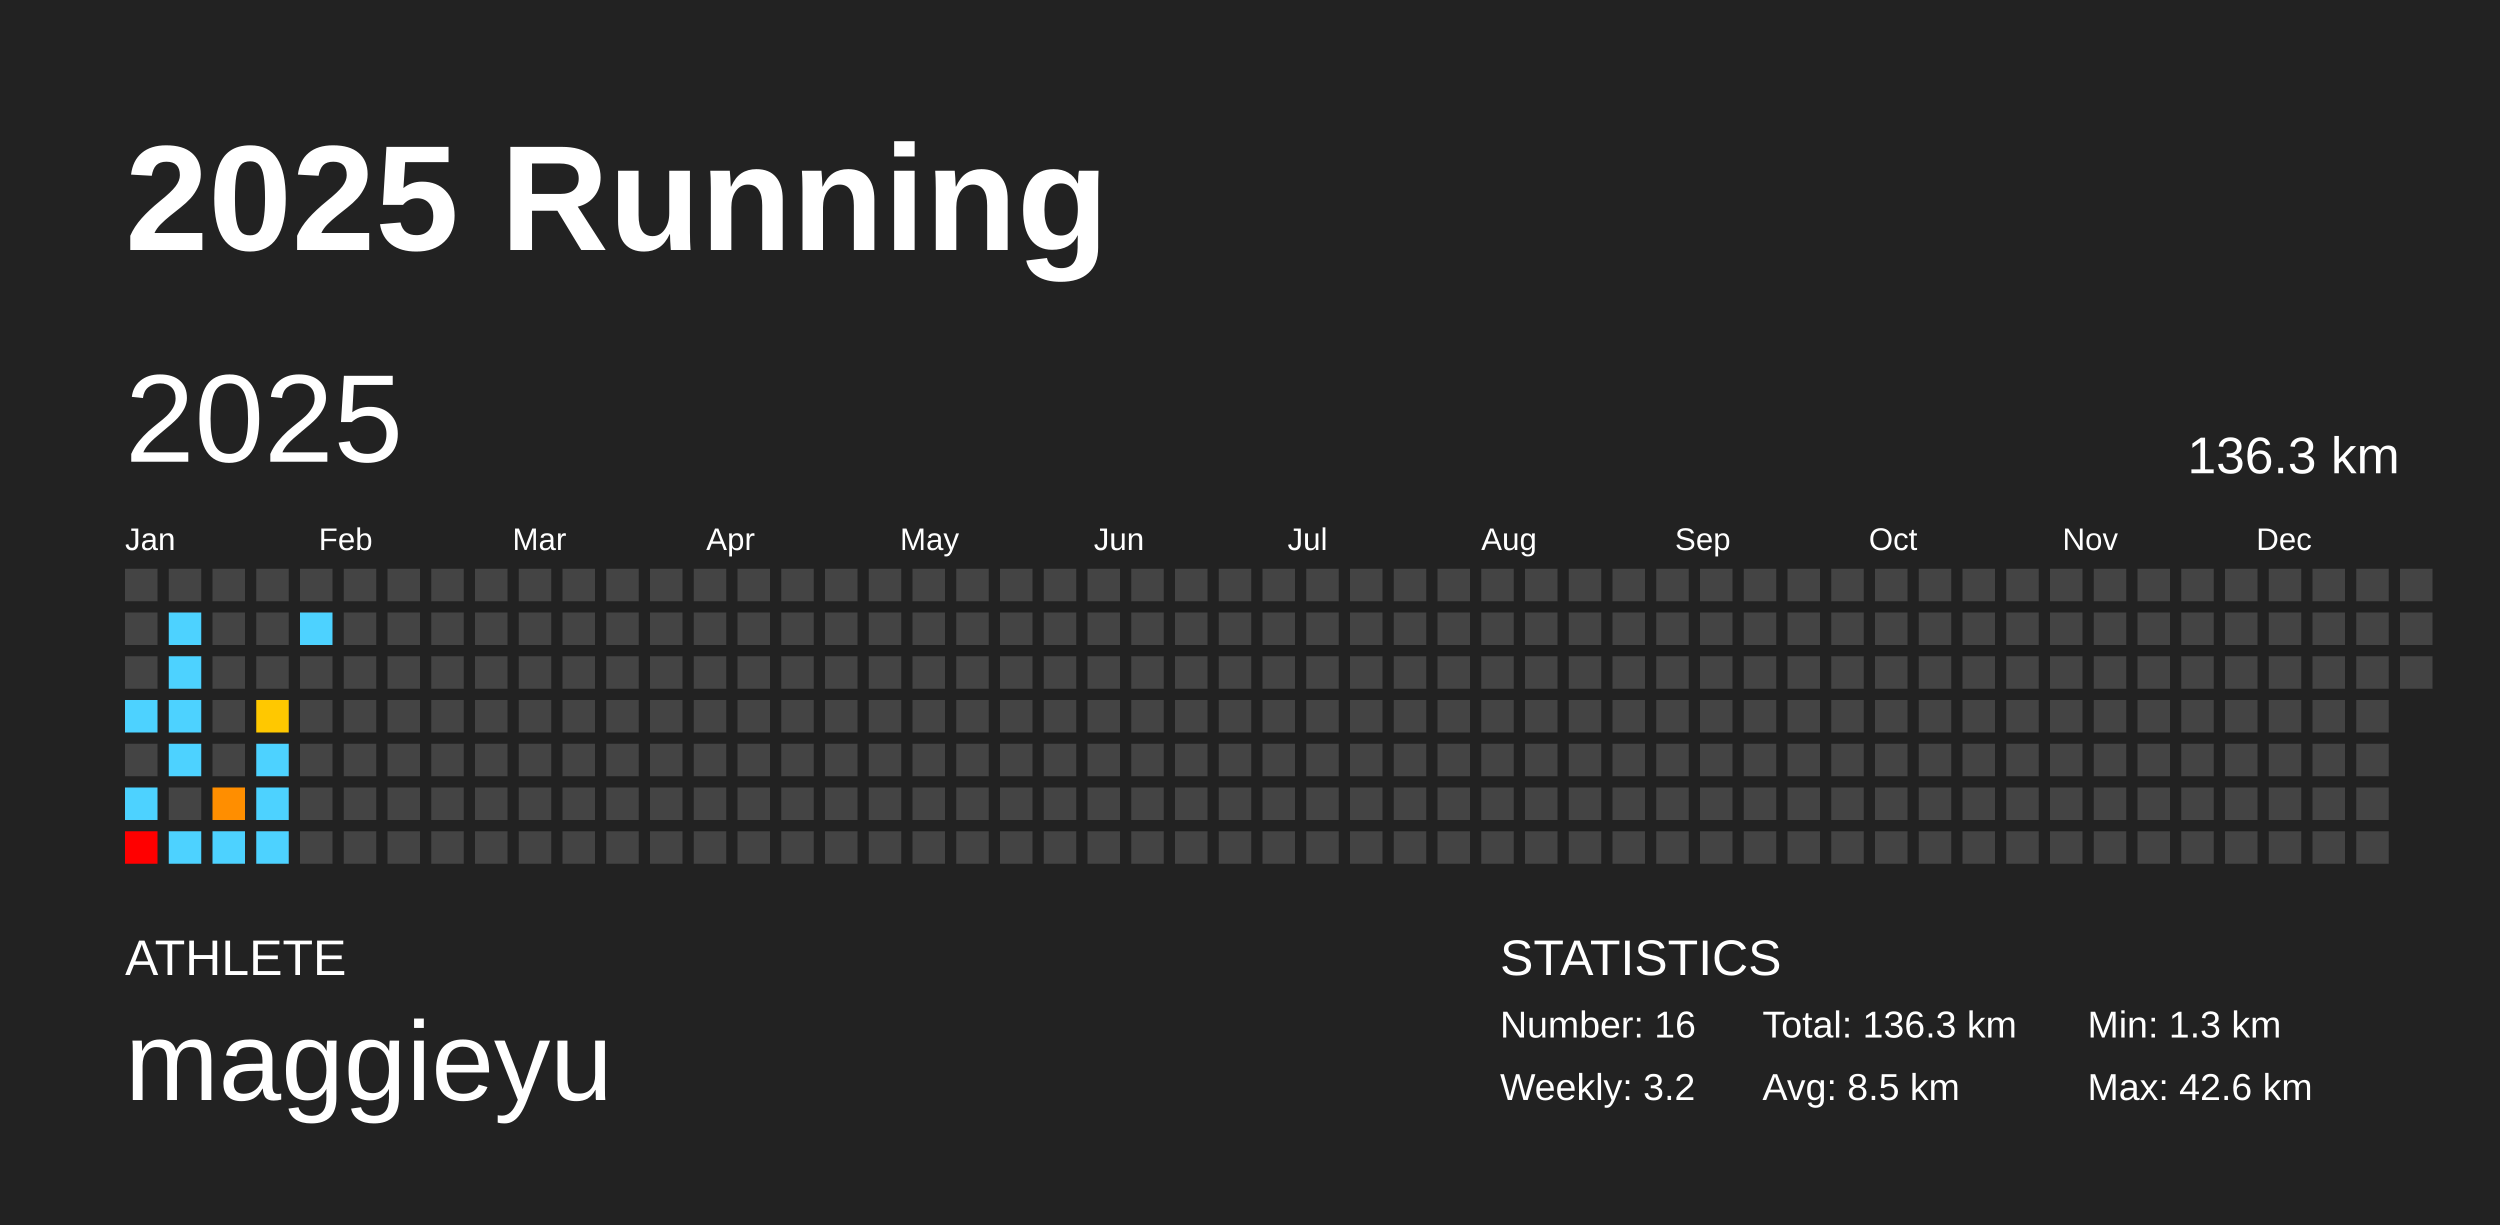
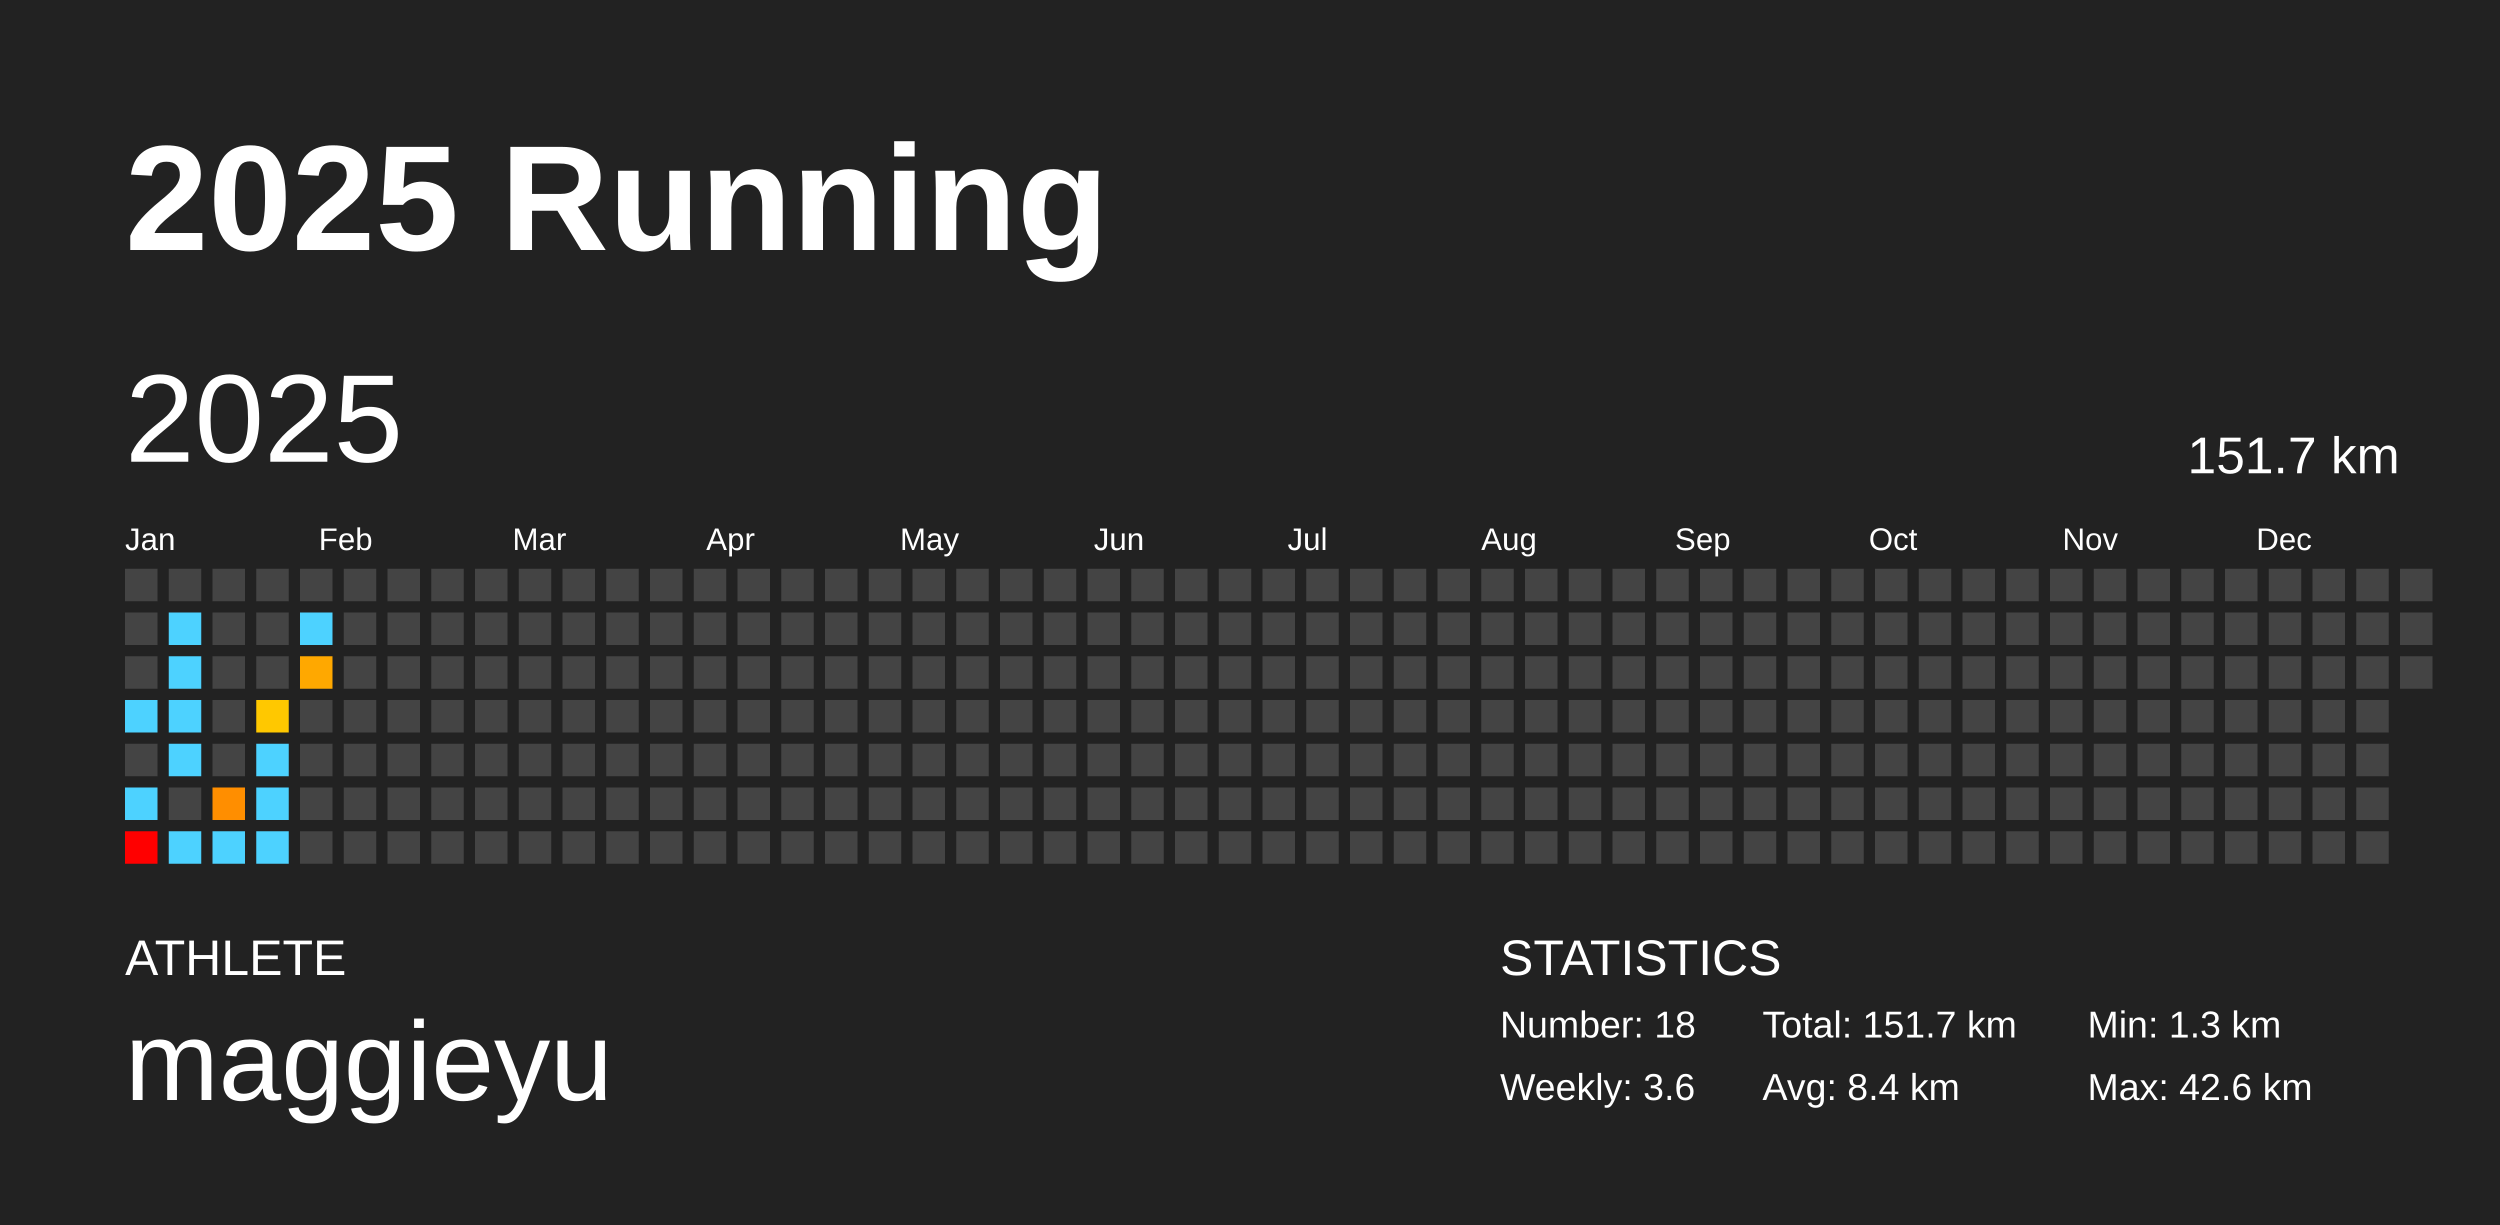
<svg xmlns="http://www.w3.org/2000/svg" baseProfile="full" height="98mm" version="1.1" viewBox="0,0,200,98" width="200mm">
  <defs />
  <rect fill="#222222" height="98" width="200" x="0" y="0" />
  <text fill="#FFFFFF" style="font-size:12px; font-family:Arial; font-weight:bold;" x="10" y="20">2025 Running</text>
  <text fill="#FFFFFF" style="font-size:4px; font-family:Arial" x="10" y="78">ATHLETE</text>
  <text fill="#FFFFFF" style="font-size:9px; font-family:Arial" x="10" y="88">maggieyu</text>
  <text fill="#FFFFFF" style="font-size:4px; font-family:Arial" x="120" y="78">STATISTICS</text>
-   <text fill="#FFFFFF" style="font-size:3px; font-family:Arial" x="120" y="83">Number: 16</text>
-   <text fill="#FFFFFF" style="font-size:3px; font-family:Arial" x="120" y="88">Weekly: 3.2</text>
-   <text fill="#FFFFFF" style="font-size:3px; font-family:Arial" x="141" y="83">Total: 136.3 km</text>
-   <text fill="#FFFFFF" style="font-size:3px; font-family:Arial" x="141" y="88">Avg: 8.5 km</text>
+   <text fill="#FFFFFF" style="font-size:3px; font-family:Arial" x="120" y="83">Number: 18</text>
+   <text fill="#FFFFFF" style="font-size:3px; font-family:Arial" x="120" y="88">Weekly: 3.6</text>
+   <text fill="#FFFFFF" style="font-size:3px; font-family:Arial" x="141" y="83">Total: 151.7 km</text>
+   <text fill="#FFFFFF" style="font-size:3px; font-family:Arial" x="141" y="88">Avg: 8.4 km</text>
  <text fill="#FFFFFF" style="font-size:3px; font-family:Arial" x="167" y="83">Min: 1.3 km</text>
  <text fill="#FFFFFF" style="font-size:3px; font-family:Arial" x="167" y="88">Max: 42.6 km</text>
  <text dominant-baseline="hanging" fill="#FFFFFF" style="font-size:10.0px; font-family:Arial;" x="10" y="30">2025</text>
-   <text dominant-baseline="hanging" fill="#FFFFFF" style="font-size:4.125px; font-family:Arial;" x="175" y="35">136.3 km</text>
+   <text dominant-baseline="hanging" fill="#FFFFFF" style="font-size:4.125px; font-family:Arial;" x="175" y="35">151.7 km</text>
  <text fill="#FFFFFF" style="font-size:2.5px; font-family:Arial" x="10.0" y="44">Jan</text>
  <text fill="#FFFFFF" style="font-size:2.5px; font-family:Arial" x="25.5" y="44">Feb</text>
  <text fill="#FFFFFF" style="font-size:2.5px; font-family:Arial" x="41.0" y="44">Mar</text>
  <text fill="#FFFFFF" style="font-size:2.5px; font-family:Arial" x="56.5" y="44">Apr</text>
  <text fill="#FFFFFF" style="font-size:2.5px; font-family:Arial" x="72.0" y="44">May</text>
  <text fill="#FFFFFF" style="font-size:2.5px; font-family:Arial" x="87.5" y="44">Jun</text>
  <text fill="#FFFFFF" style="font-size:2.5px; font-family:Arial" x="103.0" y="44">Jul</text>
  <text fill="#FFFFFF" style="font-size:2.5px; font-family:Arial" x="118.5" y="44">Aug</text>
  <text fill="#FFFFFF" style="font-size:2.5px; font-family:Arial" x="134.0" y="44">Sep</text>
  <text fill="#FFFFFF" style="font-size:2.5px; font-family:Arial" x="149.5" y="44">Oct</text>
  <text fill="#FFFFFF" style="font-size:2.5px; font-family:Arial" x="165.0" y="44">Nov</text>
  <text fill="#FFFFFF" style="font-size:2.5px; font-family:Arial" x="180.5" y="44">Dec</text>
  <rect fill="#444444" height="2.6" width="2.6" x="10.0" y="45.5" />
  <rect fill="#444444" height="2.6" width="2.6" x="10.0" y="49.0" />
  <rect fill="#444444" height="2.6" width="2.6" x="10.0" y="52.5" />
  <rect fill="#4dd2ff" height="2.6" width="2.6" x="10.0" y="56.0" />
  <rect fill="#444444" height="2.6" width="2.6" x="10.0" y="59.5" />
  <rect fill="#4dd2ff" height="2.6" width="2.6" x="10.0" y="63.0" />
  <rect fill="red" height="2.6" width="2.6" x="10.0" y="66.5" />
  <rect fill="#444444" height="2.6" width="2.6" x="13.5" y="45.5" />
  <rect fill="#4dd2ff" height="2.6" width="2.6" x="13.5" y="49.0" />
  <rect fill="#4dd2ff" height="2.6" width="2.6" x="13.5" y="52.5" />
  <rect fill="#4dd2ff" height="2.6" width="2.6" x="13.5" y="56.0" />
  <rect fill="#4dd2ff" height="2.6" width="2.6" x="13.5" y="59.5" />
  <rect fill="#444444" height="2.6" width="2.6" x="13.5" y="63.0" />
  <rect fill="#4dd2ff" height="2.6" width="2.6" x="13.5" y="66.5" />
  <rect fill="#444444" height="2.6" width="2.6" x="17.0" y="45.5" />
  <rect fill="#444444" height="2.6" width="2.6" x="17.0" y="49.0" />
  <rect fill="#444444" height="2.6" width="2.6" x="17.0" y="52.5" />
  <rect fill="#444444" height="2.6" width="2.6" x="17.0" y="56.0" />
  <rect fill="#444444" height="2.6" width="2.6" x="17.0" y="59.5" />
  <rect fill="#ff8e00" height="2.6" width="2.6" x="17.0" y="63.0" />
  <rect fill="#4dd2ff" height="2.6" width="2.6" x="17.0" y="66.5" />
  <rect fill="#444444" height="2.6" width="2.6" x="20.5" y="45.5" />
  <rect fill="#444444" height="2.6" width="2.6" x="20.5" y="49.0" />
  <rect fill="#444444" height="2.6" width="2.6" x="20.5" y="52.5" />
  <rect fill="#ffc800" height="2.6" width="2.6" x="20.5" y="56.0" />
  <rect fill="#4dd2ff" height="2.6" width="2.6" x="20.5" y="59.5" />
  <rect fill="#4dd2ff" height="2.6" width="2.6" x="20.5" y="63.0" />
  <rect fill="#4dd2ff" height="2.6" width="2.6" x="20.5" y="66.5" />
  <rect fill="#444444" height="2.6" width="2.6" x="24.0" y="45.5" />
  <rect fill="#4dd2ff" height="2.6" width="2.6" x="24.0" y="49.0" />
-   <rect fill="#444444" height="2.6" width="2.6" x="24.0" y="52.5" />
+   <rect fill="#ffa800" height="2.6" width="2.6" x="24.0" y="52.5" />
  <rect fill="#444444" height="2.6" width="2.6" x="24.0" y="56.0" />
  <rect fill="#444444" height="2.6" width="2.6" x="24.0" y="59.5" />
  <rect fill="#444444" height="2.6" width="2.6" x="24.0" y="63.0" />
  <rect fill="#444444" height="2.6" width="2.6" x="24.0" y="66.5" />
  <rect fill="#444444" height="2.6" width="2.6" x="27.5" y="45.5" />
  <rect fill="#444444" height="2.6" width="2.6" x="27.5" y="49.0" />
  <rect fill="#444444" height="2.6" width="2.6" x="27.5" y="52.5" />
  <rect fill="#444444" height="2.6" width="2.6" x="27.5" y="56.0" />
  <rect fill="#444444" height="2.6" width="2.6" x="27.5" y="59.5" />
  <rect fill="#444444" height="2.6" width="2.6" x="27.5" y="63.0" />
  <rect fill="#444444" height="2.6" width="2.6" x="27.5" y="66.5" />
  <rect fill="#444444" height="2.6" width="2.6" x="31.0" y="45.5" />
  <rect fill="#444444" height="2.6" width="2.6" x="31.0" y="49.0" />
  <rect fill="#444444" height="2.6" width="2.6" x="31.0" y="52.5" />
  <rect fill="#444444" height="2.6" width="2.6" x="31.0" y="56.0" />
  <rect fill="#444444" height="2.6" width="2.6" x="31.0" y="59.5" />
  <rect fill="#444444" height="2.6" width="2.6" x="31.0" y="63.0" />
  <rect fill="#444444" height="2.6" width="2.6" x="31.0" y="66.5" />
  <rect fill="#444444" height="2.6" width="2.6" x="34.5" y="45.5" />
  <rect fill="#444444" height="2.6" width="2.6" x="34.5" y="49.0" />
  <rect fill="#444444" height="2.6" width="2.6" x="34.5" y="52.5" />
  <rect fill="#444444" height="2.6" width="2.6" x="34.5" y="56.0" />
  <rect fill="#444444" height="2.6" width="2.6" x="34.5" y="59.5" />
  <rect fill="#444444" height="2.6" width="2.6" x="34.5" y="63.0" />
  <rect fill="#444444" height="2.6" width="2.6" x="34.5" y="66.5" />
  <rect fill="#444444" height="2.6" width="2.6" x="38.0" y="45.5" />
  <rect fill="#444444" height="2.6" width="2.6" x="38.0" y="49.0" />
  <rect fill="#444444" height="2.6" width="2.6" x="38.0" y="52.5" />
  <rect fill="#444444" height="2.6" width="2.6" x="38.0" y="56.0" />
  <rect fill="#444444" height="2.6" width="2.6" x="38.0" y="59.5" />
  <rect fill="#444444" height="2.6" width="2.6" x="38.0" y="63.0" />
  <rect fill="#444444" height="2.6" width="2.6" x="38.0" y="66.5" />
  <rect fill="#444444" height="2.6" width="2.6" x="41.5" y="45.5" />
  <rect fill="#444444" height="2.6" width="2.6" x="41.5" y="49.0" />
  <rect fill="#444444" height="2.6" width="2.6" x="41.5" y="52.5" />
  <rect fill="#444444" height="2.6" width="2.6" x="41.5" y="56.0" />
  <rect fill="#444444" height="2.6" width="2.6" x="41.5" y="59.5" />
  <rect fill="#444444" height="2.6" width="2.6" x="41.5" y="63.0" />
  <rect fill="#444444" height="2.6" width="2.6" x="41.5" y="66.5" />
  <rect fill="#444444" height="2.6" width="2.6" x="45.0" y="45.5" />
  <rect fill="#444444" height="2.6" width="2.6" x="45.0" y="49.0" />
  <rect fill="#444444" height="2.6" width="2.6" x="45.0" y="52.5" />
  <rect fill="#444444" height="2.6" width="2.6" x="45.0" y="56.0" />
  <rect fill="#444444" height="2.6" width="2.6" x="45.0" y="59.5" />
  <rect fill="#444444" height="2.6" width="2.6" x="45.0" y="63.0" />
  <rect fill="#444444" height="2.6" width="2.6" x="45.0" y="66.5" />
  <rect fill="#444444" height="2.6" width="2.6" x="48.5" y="45.5" />
  <rect fill="#444444" height="2.6" width="2.6" x="48.5" y="49.0" />
  <rect fill="#444444" height="2.6" width="2.6" x="48.5" y="52.5" />
  <rect fill="#444444" height="2.6" width="2.6" x="48.5" y="56.0" />
  <rect fill="#444444" height="2.6" width="2.6" x="48.5" y="59.5" />
  <rect fill="#444444" height="2.6" width="2.6" x="48.5" y="63.0" />
  <rect fill="#444444" height="2.6" width="2.6" x="48.5" y="66.5" />
  <rect fill="#444444" height="2.6" width="2.6" x="52.0" y="45.5" />
  <rect fill="#444444" height="2.6" width="2.6" x="52.0" y="49.0" />
  <rect fill="#444444" height="2.6" width="2.6" x="52.0" y="52.5" />
  <rect fill="#444444" height="2.6" width="2.6" x="52.0" y="56.0" />
  <rect fill="#444444" height="2.6" width="2.6" x="52.0" y="59.5" />
  <rect fill="#444444" height="2.6" width="2.6" x="52.0" y="63.0" />
  <rect fill="#444444" height="2.6" width="2.6" x="52.0" y="66.5" />
  <rect fill="#444444" height="2.6" width="2.6" x="55.5" y="45.5" />
  <rect fill="#444444" height="2.6" width="2.6" x="55.5" y="49.0" />
  <rect fill="#444444" height="2.6" width="2.6" x="55.5" y="52.5" />
  <rect fill="#444444" height="2.6" width="2.6" x="55.5" y="56.0" />
  <rect fill="#444444" height="2.6" width="2.6" x="55.5" y="59.5" />
  <rect fill="#444444" height="2.6" width="2.6" x="55.5" y="63.0" />
  <rect fill="#444444" height="2.6" width="2.6" x="55.5" y="66.5" />
  <rect fill="#444444" height="2.6" width="2.6" x="59.0" y="45.5" />
  <rect fill="#444444" height="2.6" width="2.6" x="59.0" y="49.0" />
  <rect fill="#444444" height="2.6" width="2.6" x="59.0" y="52.5" />
  <rect fill="#444444" height="2.6" width="2.6" x="59.0" y="56.0" />
  <rect fill="#444444" height="2.6" width="2.6" x="59.0" y="59.5" />
  <rect fill="#444444" height="2.6" width="2.6" x="59.0" y="63.0" />
  <rect fill="#444444" height="2.6" width="2.6" x="59.0" y="66.5" />
  <rect fill="#444444" height="2.6" width="2.6" x="62.5" y="45.5" />
  <rect fill="#444444" height="2.6" width="2.6" x="62.5" y="49.0" />
  <rect fill="#444444" height="2.6" width="2.6" x="62.5" y="52.5" />
  <rect fill="#444444" height="2.6" width="2.6" x="62.5" y="56.0" />
  <rect fill="#444444" height="2.6" width="2.6" x="62.5" y="59.5" />
  <rect fill="#444444" height="2.6" width="2.6" x="62.5" y="63.0" />
  <rect fill="#444444" height="2.6" width="2.6" x="62.5" y="66.5" />
  <rect fill="#444444" height="2.6" width="2.6" x="66.0" y="45.5" />
  <rect fill="#444444" height="2.6" width="2.6" x="66.0" y="49.0" />
  <rect fill="#444444" height="2.6" width="2.6" x="66.0" y="52.5" />
  <rect fill="#444444" height="2.6" width="2.6" x="66.0" y="56.0" />
  <rect fill="#444444" height="2.6" width="2.6" x="66.0" y="59.5" />
  <rect fill="#444444" height="2.6" width="2.6" x="66.0" y="63.0" />
  <rect fill="#444444" height="2.6" width="2.6" x="66.0" y="66.5" />
  <rect fill="#444444" height="2.6" width="2.6" x="69.5" y="45.5" />
  <rect fill="#444444" height="2.6" width="2.6" x="69.5" y="49.0" />
  <rect fill="#444444" height="2.6" width="2.6" x="69.5" y="52.5" />
  <rect fill="#444444" height="2.6" width="2.6" x="69.5" y="56.0" />
  <rect fill="#444444" height="2.6" width="2.6" x="69.5" y="59.5" />
  <rect fill="#444444" height="2.6" width="2.6" x="69.5" y="63.0" />
  <rect fill="#444444" height="2.6" width="2.6" x="69.5" y="66.5" />
  <rect fill="#444444" height="2.6" width="2.6" x="73.0" y="45.5" />
  <rect fill="#444444" height="2.6" width="2.6" x="73.0" y="49.0" />
  <rect fill="#444444" height="2.6" width="2.6" x="73.0" y="52.5" />
  <rect fill="#444444" height="2.6" width="2.6" x="73.0" y="56.0" />
  <rect fill="#444444" height="2.6" width="2.6" x="73.0" y="59.5" />
  <rect fill="#444444" height="2.6" width="2.6" x="73.0" y="63.0" />
  <rect fill="#444444" height="2.6" width="2.6" x="73.0" y="66.5" />
  <rect fill="#444444" height="2.6" width="2.6" x="76.5" y="45.5" />
  <rect fill="#444444" height="2.6" width="2.6" x="76.5" y="49.0" />
  <rect fill="#444444" height="2.6" width="2.6" x="76.5" y="52.5" />
  <rect fill="#444444" height="2.6" width="2.6" x="76.5" y="56.0" />
  <rect fill="#444444" height="2.6" width="2.6" x="76.5" y="59.5" />
  <rect fill="#444444" height="2.6" width="2.6" x="76.5" y="63.0" />
  <rect fill="#444444" height="2.6" width="2.6" x="76.5" y="66.5" />
  <rect fill="#444444" height="2.6" width="2.6" x="80.0" y="45.5" />
  <rect fill="#444444" height="2.6" width="2.6" x="80.0" y="49.0" />
  <rect fill="#444444" height="2.6" width="2.6" x="80.0" y="52.5" />
  <rect fill="#444444" height="2.6" width="2.6" x="80.0" y="56.0" />
  <rect fill="#444444" height="2.6" width="2.6" x="80.0" y="59.5" />
  <rect fill="#444444" height="2.6" width="2.6" x="80.0" y="63.0" />
  <rect fill="#444444" height="2.6" width="2.6" x="80.0" y="66.5" />
  <rect fill="#444444" height="2.6" width="2.6" x="83.5" y="45.5" />
  <rect fill="#444444" height="2.6" width="2.6" x="83.5" y="49.0" />
  <rect fill="#444444" height="2.6" width="2.6" x="83.5" y="52.5" />
  <rect fill="#444444" height="2.6" width="2.6" x="83.5" y="56.0" />
  <rect fill="#444444" height="2.6" width="2.6" x="83.5" y="59.5" />
  <rect fill="#444444" height="2.6" width="2.6" x="83.5" y="63.0" />
  <rect fill="#444444" height="2.6" width="2.6" x="83.5" y="66.5" />
  <rect fill="#444444" height="2.6" width="2.6" x="87.0" y="45.5" />
  <rect fill="#444444" height="2.6" width="2.6" x="87.0" y="49.0" />
  <rect fill="#444444" height="2.6" width="2.6" x="87.0" y="52.5" />
  <rect fill="#444444" height="2.6" width="2.6" x="87.0" y="56.0" />
  <rect fill="#444444" height="2.6" width="2.6" x="87.0" y="59.5" />
  <rect fill="#444444" height="2.6" width="2.6" x="87.0" y="63.0" />
  <rect fill="#444444" height="2.6" width="2.6" x="87.0" y="66.5" />
  <rect fill="#444444" height="2.6" width="2.6" x="90.5" y="45.5" />
  <rect fill="#444444" height="2.6" width="2.6" x="90.5" y="49.0" />
  <rect fill="#444444" height="2.6" width="2.6" x="90.5" y="52.5" />
  <rect fill="#444444" height="2.6" width="2.6" x="90.5" y="56.0" />
  <rect fill="#444444" height="2.6" width="2.6" x="90.5" y="59.5" />
  <rect fill="#444444" height="2.6" width="2.6" x="90.5" y="63.0" />
  <rect fill="#444444" height="2.6" width="2.6" x="90.5" y="66.5" />
  <rect fill="#444444" height="2.6" width="2.6" x="94.0" y="45.5" />
  <rect fill="#444444" height="2.6" width="2.6" x="94.0" y="49.0" />
  <rect fill="#444444" height="2.6" width="2.6" x="94.0" y="52.5" />
  <rect fill="#444444" height="2.6" width="2.6" x="94.0" y="56.0" />
  <rect fill="#444444" height="2.6" width="2.6" x="94.0" y="59.5" />
  <rect fill="#444444" height="2.6" width="2.6" x="94.0" y="63.0" />
  <rect fill="#444444" height="2.6" width="2.6" x="94.0" y="66.5" />
  <rect fill="#444444" height="2.6" width="2.6" x="97.5" y="45.5" />
  <rect fill="#444444" height="2.6" width="2.6" x="97.5" y="49.0" />
  <rect fill="#444444" height="2.6" width="2.6" x="97.5" y="52.5" />
  <rect fill="#444444" height="2.6" width="2.6" x="97.5" y="56.0" />
  <rect fill="#444444" height="2.6" width="2.6" x="97.5" y="59.5" />
  <rect fill="#444444" height="2.6" width="2.6" x="97.5" y="63.0" />
  <rect fill="#444444" height="2.6" width="2.6" x="97.5" y="66.5" />
  <rect fill="#444444" height="2.6" width="2.6" x="101.0" y="45.5" />
  <rect fill="#444444" height="2.6" width="2.6" x="101.0" y="49.0" />
  <rect fill="#444444" height="2.6" width="2.6" x="101.0" y="52.5" />
  <rect fill="#444444" height="2.6" width="2.6" x="101.0" y="56.0" />
  <rect fill="#444444" height="2.6" width="2.6" x="101.0" y="59.5" />
  <rect fill="#444444" height="2.6" width="2.6" x="101.0" y="63.0" />
  <rect fill="#444444" height="2.6" width="2.6" x="101.0" y="66.5" />
  <rect fill="#444444" height="2.6" width="2.6" x="104.5" y="45.5" />
  <rect fill="#444444" height="2.6" width="2.6" x="104.5" y="49.0" />
  <rect fill="#444444" height="2.6" width="2.6" x="104.5" y="52.5" />
  <rect fill="#444444" height="2.6" width="2.6" x="104.5" y="56.0" />
  <rect fill="#444444" height="2.6" width="2.6" x="104.5" y="59.5" />
  <rect fill="#444444" height="2.6" width="2.6" x="104.5" y="63.0" />
  <rect fill="#444444" height="2.6" width="2.6" x="104.5" y="66.5" />
  <rect fill="#444444" height="2.6" width="2.6" x="108.0" y="45.5" />
  <rect fill="#444444" height="2.6" width="2.6" x="108.0" y="49.0" />
  <rect fill="#444444" height="2.6" width="2.6" x="108.0" y="52.5" />
  <rect fill="#444444" height="2.6" width="2.6" x="108.0" y="56.0" />
  <rect fill="#444444" height="2.6" width="2.6" x="108.0" y="59.5" />
  <rect fill="#444444" height="2.6" width="2.6" x="108.0" y="63.0" />
  <rect fill="#444444" height="2.6" width="2.6" x="108.0" y="66.5" />
  <rect fill="#444444" height="2.6" width="2.6" x="111.5" y="45.5" />
  <rect fill="#444444" height="2.6" width="2.6" x="111.5" y="49.0" />
  <rect fill="#444444" height="2.6" width="2.6" x="111.5" y="52.5" />
  <rect fill="#444444" height="2.6" width="2.6" x="111.5" y="56.0" />
  <rect fill="#444444" height="2.6" width="2.6" x="111.5" y="59.5" />
  <rect fill="#444444" height="2.6" width="2.6" x="111.5" y="63.0" />
  <rect fill="#444444" height="2.6" width="2.6" x="111.5" y="66.5" />
  <rect fill="#444444" height="2.6" width="2.6" x="115.0" y="45.5" />
  <rect fill="#444444" height="2.6" width="2.6" x="115.0" y="49.0" />
  <rect fill="#444444" height="2.6" width="2.6" x="115.0" y="52.5" />
  <rect fill="#444444" height="2.6" width="2.6" x="115.0" y="56.0" />
  <rect fill="#444444" height="2.6" width="2.6" x="115.0" y="59.5" />
  <rect fill="#444444" height="2.6" width="2.6" x="115.0" y="63.0" />
  <rect fill="#444444" height="2.6" width="2.6" x="115.0" y="66.5" />
  <rect fill="#444444" height="2.6" width="2.6" x="118.5" y="45.5" />
  <rect fill="#444444" height="2.6" width="2.6" x="118.5" y="49.0" />
  <rect fill="#444444" height="2.6" width="2.6" x="118.5" y="52.5" />
  <rect fill="#444444" height="2.6" width="2.6" x="118.5" y="56.0" />
  <rect fill="#444444" height="2.6" width="2.6" x="118.5" y="59.5" />
  <rect fill="#444444" height="2.6" width="2.6" x="118.5" y="63.0" />
  <rect fill="#444444" height="2.6" width="2.6" x="118.5" y="66.5" />
  <rect fill="#444444" height="2.6" width="2.6" x="122.0" y="45.5" />
  <rect fill="#444444" height="2.6" width="2.6" x="122.0" y="49.0" />
  <rect fill="#444444" height="2.6" width="2.6" x="122.0" y="52.5" />
  <rect fill="#444444" height="2.6" width="2.6" x="122.0" y="56.0" />
  <rect fill="#444444" height="2.6" width="2.6" x="122.0" y="59.5" />
  <rect fill="#444444" height="2.6" width="2.6" x="122.0" y="63.0" />
  <rect fill="#444444" height="2.6" width="2.6" x="122.0" y="66.5" />
  <rect fill="#444444" height="2.6" width="2.6" x="125.5" y="45.5" />
  <rect fill="#444444" height="2.6" width="2.6" x="125.5" y="49.0" />
  <rect fill="#444444" height="2.6" width="2.6" x="125.5" y="52.5" />
  <rect fill="#444444" height="2.6" width="2.6" x="125.5" y="56.0" />
  <rect fill="#444444" height="2.6" width="2.6" x="125.5" y="59.5" />
  <rect fill="#444444" height="2.6" width="2.6" x="125.5" y="63.0" />
  <rect fill="#444444" height="2.6" width="2.6" x="125.5" y="66.5" />
  <rect fill="#444444" height="2.6" width="2.6" x="129.0" y="45.5" />
  <rect fill="#444444" height="2.6" width="2.6" x="129.0" y="49.0" />
  <rect fill="#444444" height="2.6" width="2.6" x="129.0" y="52.5" />
  <rect fill="#444444" height="2.6" width="2.6" x="129.0" y="56.0" />
  <rect fill="#444444" height="2.6" width="2.6" x="129.0" y="59.5" />
  <rect fill="#444444" height="2.6" width="2.6" x="129.0" y="63.0" />
  <rect fill="#444444" height="2.6" width="2.6" x="129.0" y="66.5" />
  <rect fill="#444444" height="2.6" width="2.6" x="132.5" y="45.5" />
  <rect fill="#444444" height="2.6" width="2.6" x="132.5" y="49.0" />
  <rect fill="#444444" height="2.6" width="2.6" x="132.5" y="52.5" />
  <rect fill="#444444" height="2.6" width="2.6" x="132.5" y="56.0" />
  <rect fill="#444444" height="2.6" width="2.6" x="132.5" y="59.5" />
  <rect fill="#444444" height="2.6" width="2.6" x="132.5" y="63.0" />
  <rect fill="#444444" height="2.6" width="2.6" x="132.5" y="66.5" />
  <rect fill="#444444" height="2.6" width="2.6" x="136.0" y="45.5" />
  <rect fill="#444444" height="2.6" width="2.6" x="136.0" y="49.0" />
  <rect fill="#444444" height="2.6" width="2.6" x="136.0" y="52.5" />
  <rect fill="#444444" height="2.6" width="2.6" x="136.0" y="56.0" />
  <rect fill="#444444" height="2.6" width="2.6" x="136.0" y="59.5" />
  <rect fill="#444444" height="2.6" width="2.6" x="136.0" y="63.0" />
  <rect fill="#444444" height="2.6" width="2.6" x="136.0" y="66.5" />
  <rect fill="#444444" height="2.6" width="2.6" x="139.5" y="45.5" />
  <rect fill="#444444" height="2.6" width="2.6" x="139.5" y="49.0" />
  <rect fill="#444444" height="2.6" width="2.6" x="139.5" y="52.5" />
  <rect fill="#444444" height="2.6" width="2.6" x="139.5" y="56.0" />
  <rect fill="#444444" height="2.6" width="2.6" x="139.5" y="59.5" />
  <rect fill="#444444" height="2.6" width="2.6" x="139.5" y="63.0" />
  <rect fill="#444444" height="2.6" width="2.6" x="139.5" y="66.5" />
  <rect fill="#444444" height="2.6" width="2.6" x="143.0" y="45.5" />
  <rect fill="#444444" height="2.6" width="2.6" x="143.0" y="49.0" />
  <rect fill="#444444" height="2.6" width="2.6" x="143.0" y="52.5" />
  <rect fill="#444444" height="2.6" width="2.6" x="143.0" y="56.0" />
  <rect fill="#444444" height="2.6" width="2.6" x="143.0" y="59.5" />
  <rect fill="#444444" height="2.6" width="2.6" x="143.0" y="63.0" />
  <rect fill="#444444" height="2.6" width="2.6" x="143.0" y="66.5" />
  <rect fill="#444444" height="2.6" width="2.6" x="146.5" y="45.5" />
  <rect fill="#444444" height="2.6" width="2.6" x="146.5" y="49.0" />
  <rect fill="#444444" height="2.6" width="2.6" x="146.5" y="52.5" />
  <rect fill="#444444" height="2.6" width="2.6" x="146.5" y="56.0" />
  <rect fill="#444444" height="2.6" width="2.6" x="146.5" y="59.5" />
  <rect fill="#444444" height="2.6" width="2.6" x="146.5" y="63.0" />
  <rect fill="#444444" height="2.6" width="2.6" x="146.5" y="66.5" />
  <rect fill="#444444" height="2.6" width="2.6" x="150.0" y="45.5" />
  <rect fill="#444444" height="2.6" width="2.6" x="150.0" y="49.0" />
  <rect fill="#444444" height="2.6" width="2.6" x="150.0" y="52.5" />
  <rect fill="#444444" height="2.6" width="2.6" x="150.0" y="56.0" />
  <rect fill="#444444" height="2.6" width="2.6" x="150.0" y="59.5" />
  <rect fill="#444444" height="2.6" width="2.6" x="150.0" y="63.0" />
  <rect fill="#444444" height="2.6" width="2.6" x="150.0" y="66.5" />
  <rect fill="#444444" height="2.6" width="2.6" x="153.5" y="45.5" />
  <rect fill="#444444" height="2.6" width="2.6" x="153.5" y="49.0" />
  <rect fill="#444444" height="2.6" width="2.6" x="153.5" y="52.5" />
  <rect fill="#444444" height="2.6" width="2.6" x="153.5" y="56.0" />
  <rect fill="#444444" height="2.6" width="2.6" x="153.5" y="59.5" />
  <rect fill="#444444" height="2.6" width="2.6" x="153.5" y="63.0" />
  <rect fill="#444444" height="2.6" width="2.6" x="153.5" y="66.5" />
  <rect fill="#444444" height="2.6" width="2.6" x="157.0" y="45.5" />
  <rect fill="#444444" height="2.6" width="2.6" x="157.0" y="49.0" />
  <rect fill="#444444" height="2.6" width="2.6" x="157.0" y="52.5" />
  <rect fill="#444444" height="2.6" width="2.6" x="157.0" y="56.0" />
  <rect fill="#444444" height="2.6" width="2.6" x="157.0" y="59.5" />
  <rect fill="#444444" height="2.6" width="2.6" x="157.0" y="63.0" />
  <rect fill="#444444" height="2.6" width="2.6" x="157.0" y="66.5" />
  <rect fill="#444444" height="2.6" width="2.6" x="160.5" y="45.5" />
  <rect fill="#444444" height="2.6" width="2.6" x="160.5" y="49.0" />
  <rect fill="#444444" height="2.6" width="2.6" x="160.5" y="52.5" />
  <rect fill="#444444" height="2.6" width="2.6" x="160.5" y="56.0" />
  <rect fill="#444444" height="2.6" width="2.6" x="160.5" y="59.5" />
  <rect fill="#444444" height="2.6" width="2.6" x="160.5" y="63.0" />
  <rect fill="#444444" height="2.6" width="2.6" x="160.5" y="66.5" />
  <rect fill="#444444" height="2.6" width="2.6" x="164.0" y="45.5" />
  <rect fill="#444444" height="2.6" width="2.6" x="164.0" y="49.0" />
  <rect fill="#444444" height="2.6" width="2.6" x="164.0" y="52.5" />
  <rect fill="#444444" height="2.6" width="2.6" x="164.0" y="56.0" />
  <rect fill="#444444" height="2.6" width="2.6" x="164.0" y="59.5" />
  <rect fill="#444444" height="2.6" width="2.6" x="164.0" y="63.0" />
  <rect fill="#444444" height="2.6" width="2.6" x="164.0" y="66.5" />
  <rect fill="#444444" height="2.6" width="2.6" x="167.5" y="45.5" />
  <rect fill="#444444" height="2.6" width="2.6" x="167.5" y="49.0" />
  <rect fill="#444444" height="2.6" width="2.6" x="167.5" y="52.5" />
  <rect fill="#444444" height="2.6" width="2.6" x="167.5" y="56.0" />
  <rect fill="#444444" height="2.6" width="2.6" x="167.5" y="59.5" />
  <rect fill="#444444" height="2.6" width="2.6" x="167.5" y="63.0" />
  <rect fill="#444444" height="2.6" width="2.6" x="167.5" y="66.5" />
  <rect fill="#444444" height="2.6" width="2.6" x="171.0" y="45.5" />
  <rect fill="#444444" height="2.6" width="2.6" x="171.0" y="49.0" />
  <rect fill="#444444" height="2.6" width="2.6" x="171.0" y="52.5" />
  <rect fill="#444444" height="2.6" width="2.6" x="171.0" y="56.0" />
  <rect fill="#444444" height="2.6" width="2.6" x="171.0" y="59.5" />
  <rect fill="#444444" height="2.6" width="2.6" x="171.0" y="63.0" />
  <rect fill="#444444" height="2.6" width="2.6" x="171.0" y="66.5" />
  <rect fill="#444444" height="2.6" width="2.6" x="174.5" y="45.5" />
  <rect fill="#444444" height="2.6" width="2.6" x="174.5" y="49.0" />
  <rect fill="#444444" height="2.6" width="2.6" x="174.5" y="52.5" />
  <rect fill="#444444" height="2.6" width="2.6" x="174.5" y="56.0" />
  <rect fill="#444444" height="2.6" width="2.6" x="174.5" y="59.5" />
  <rect fill="#444444" height="2.6" width="2.6" x="174.5" y="63.0" />
  <rect fill="#444444" height="2.6" width="2.6" x="174.5" y="66.5" />
  <rect fill="#444444" height="2.6" width="2.6" x="178.0" y="45.5" />
  <rect fill="#444444" height="2.6" width="2.6" x="178.0" y="49.0" />
  <rect fill="#444444" height="2.6" width="2.6" x="178.0" y="52.5" />
  <rect fill="#444444" height="2.6" width="2.6" x="178.0" y="56.0" />
  <rect fill="#444444" height="2.6" width="2.6" x="178.0" y="59.5" />
  <rect fill="#444444" height="2.6" width="2.6" x="178.0" y="63.0" />
  <rect fill="#444444" height="2.6" width="2.6" x="178.0" y="66.5" />
  <rect fill="#444444" height="2.6" width="2.6" x="181.5" y="45.5" />
  <rect fill="#444444" height="2.6" width="2.6" x="181.5" y="49.0" />
  <rect fill="#444444" height="2.6" width="2.6" x="181.5" y="52.5" />
  <rect fill="#444444" height="2.6" width="2.6" x="181.5" y="56.0" />
  <rect fill="#444444" height="2.6" width="2.6" x="181.5" y="59.5" />
  <rect fill="#444444" height="2.6" width="2.6" x="181.5" y="63.0" />
  <rect fill="#444444" height="2.6" width="2.6" x="181.5" y="66.5" />
  <rect fill="#444444" height="2.6" width="2.6" x="185.0" y="45.5" />
  <rect fill="#444444" height="2.6" width="2.6" x="185.0" y="49.0" />
  <rect fill="#444444" height="2.6" width="2.6" x="185.0" y="52.5" />
  <rect fill="#444444" height="2.6" width="2.6" x="185.0" y="56.0" />
  <rect fill="#444444" height="2.6" width="2.6" x="185.0" y="59.5" />
  <rect fill="#444444" height="2.6" width="2.6" x="185.0" y="63.0" />
  <rect fill="#444444" height="2.6" width="2.6" x="185.0" y="66.5" />
  <rect fill="#444444" height="2.6" width="2.6" x="188.5" y="45.5" />
  <rect fill="#444444" height="2.6" width="2.6" x="188.5" y="49.0" />
  <rect fill="#444444" height="2.6" width="2.6" x="188.5" y="52.5" />
  <rect fill="#444444" height="2.6" width="2.6" x="188.5" y="56.0" />
  <rect fill="#444444" height="2.6" width="2.6" x="188.5" y="59.5" />
  <rect fill="#444444" height="2.6" width="2.6" x="188.5" y="63.0" />
  <rect fill="#444444" height="2.6" width="2.6" x="188.5" y="66.5" />
  <rect fill="#444444" height="2.6" width="2.6" x="192.0" y="45.5" />
  <rect fill="#444444" height="2.6" width="2.6" x="192.0" y="49.0" />
  <rect fill="#444444" height="2.6" width="2.6" x="192.0" y="52.5" />
</svg>
